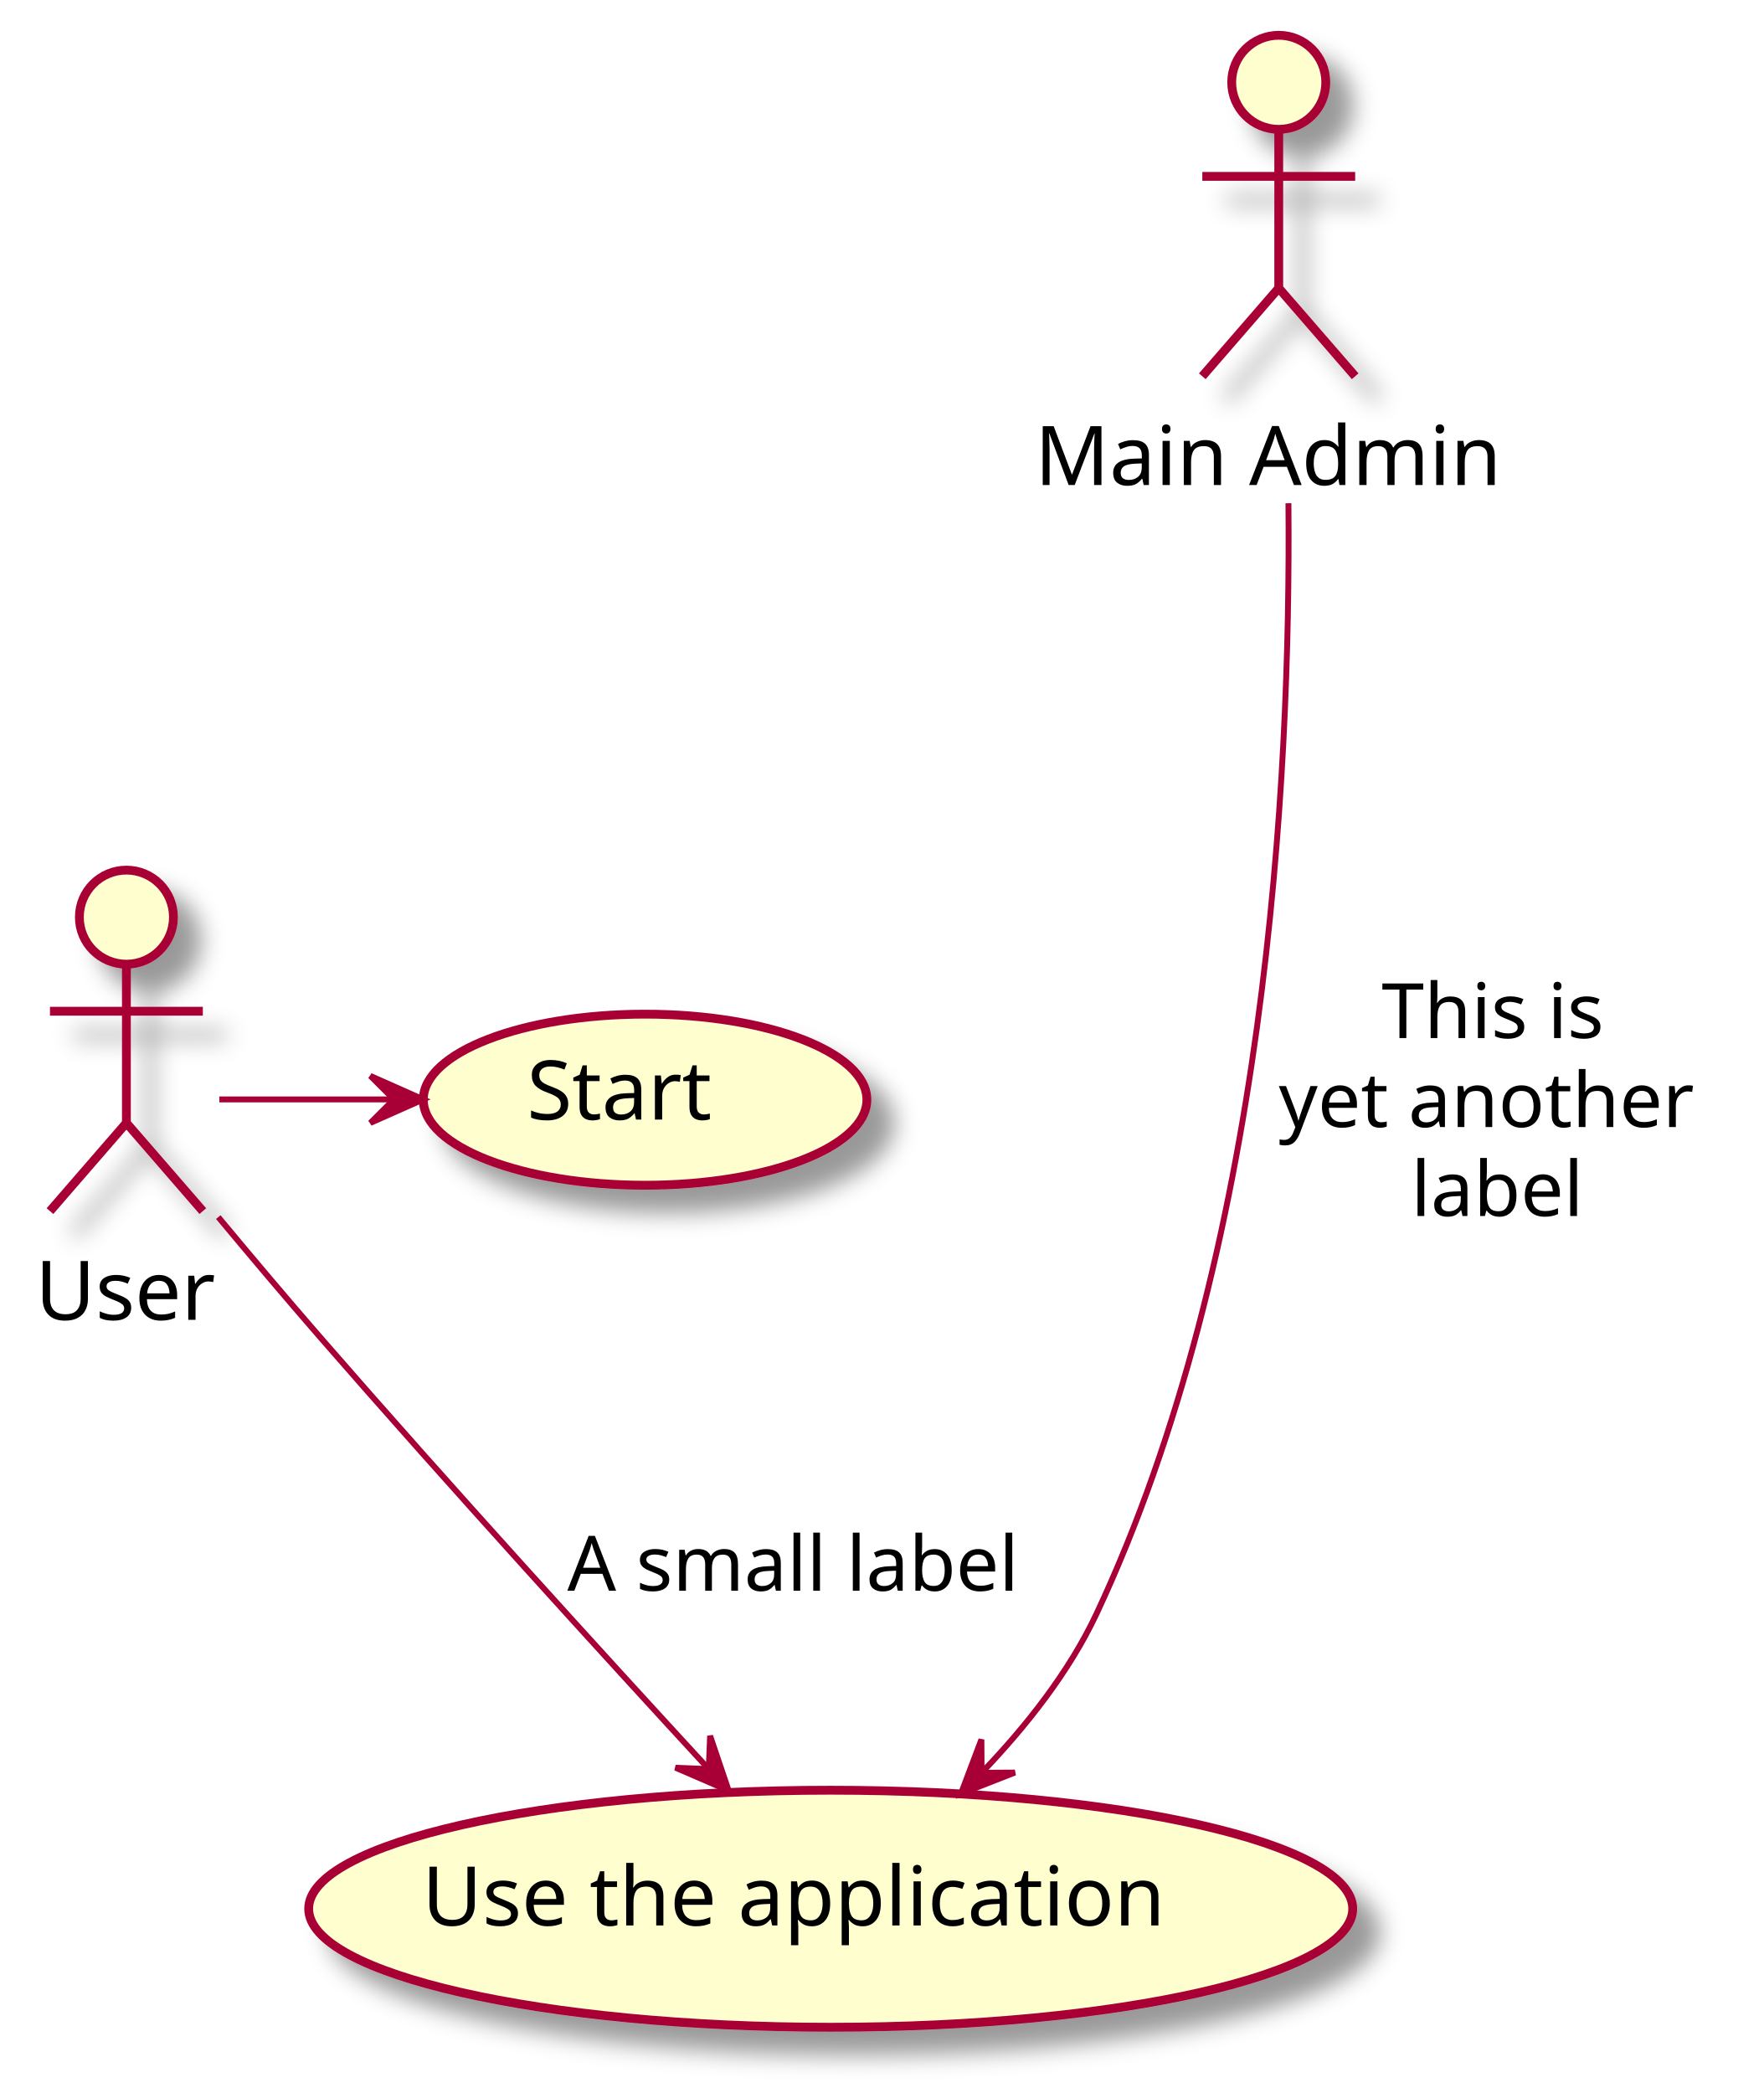
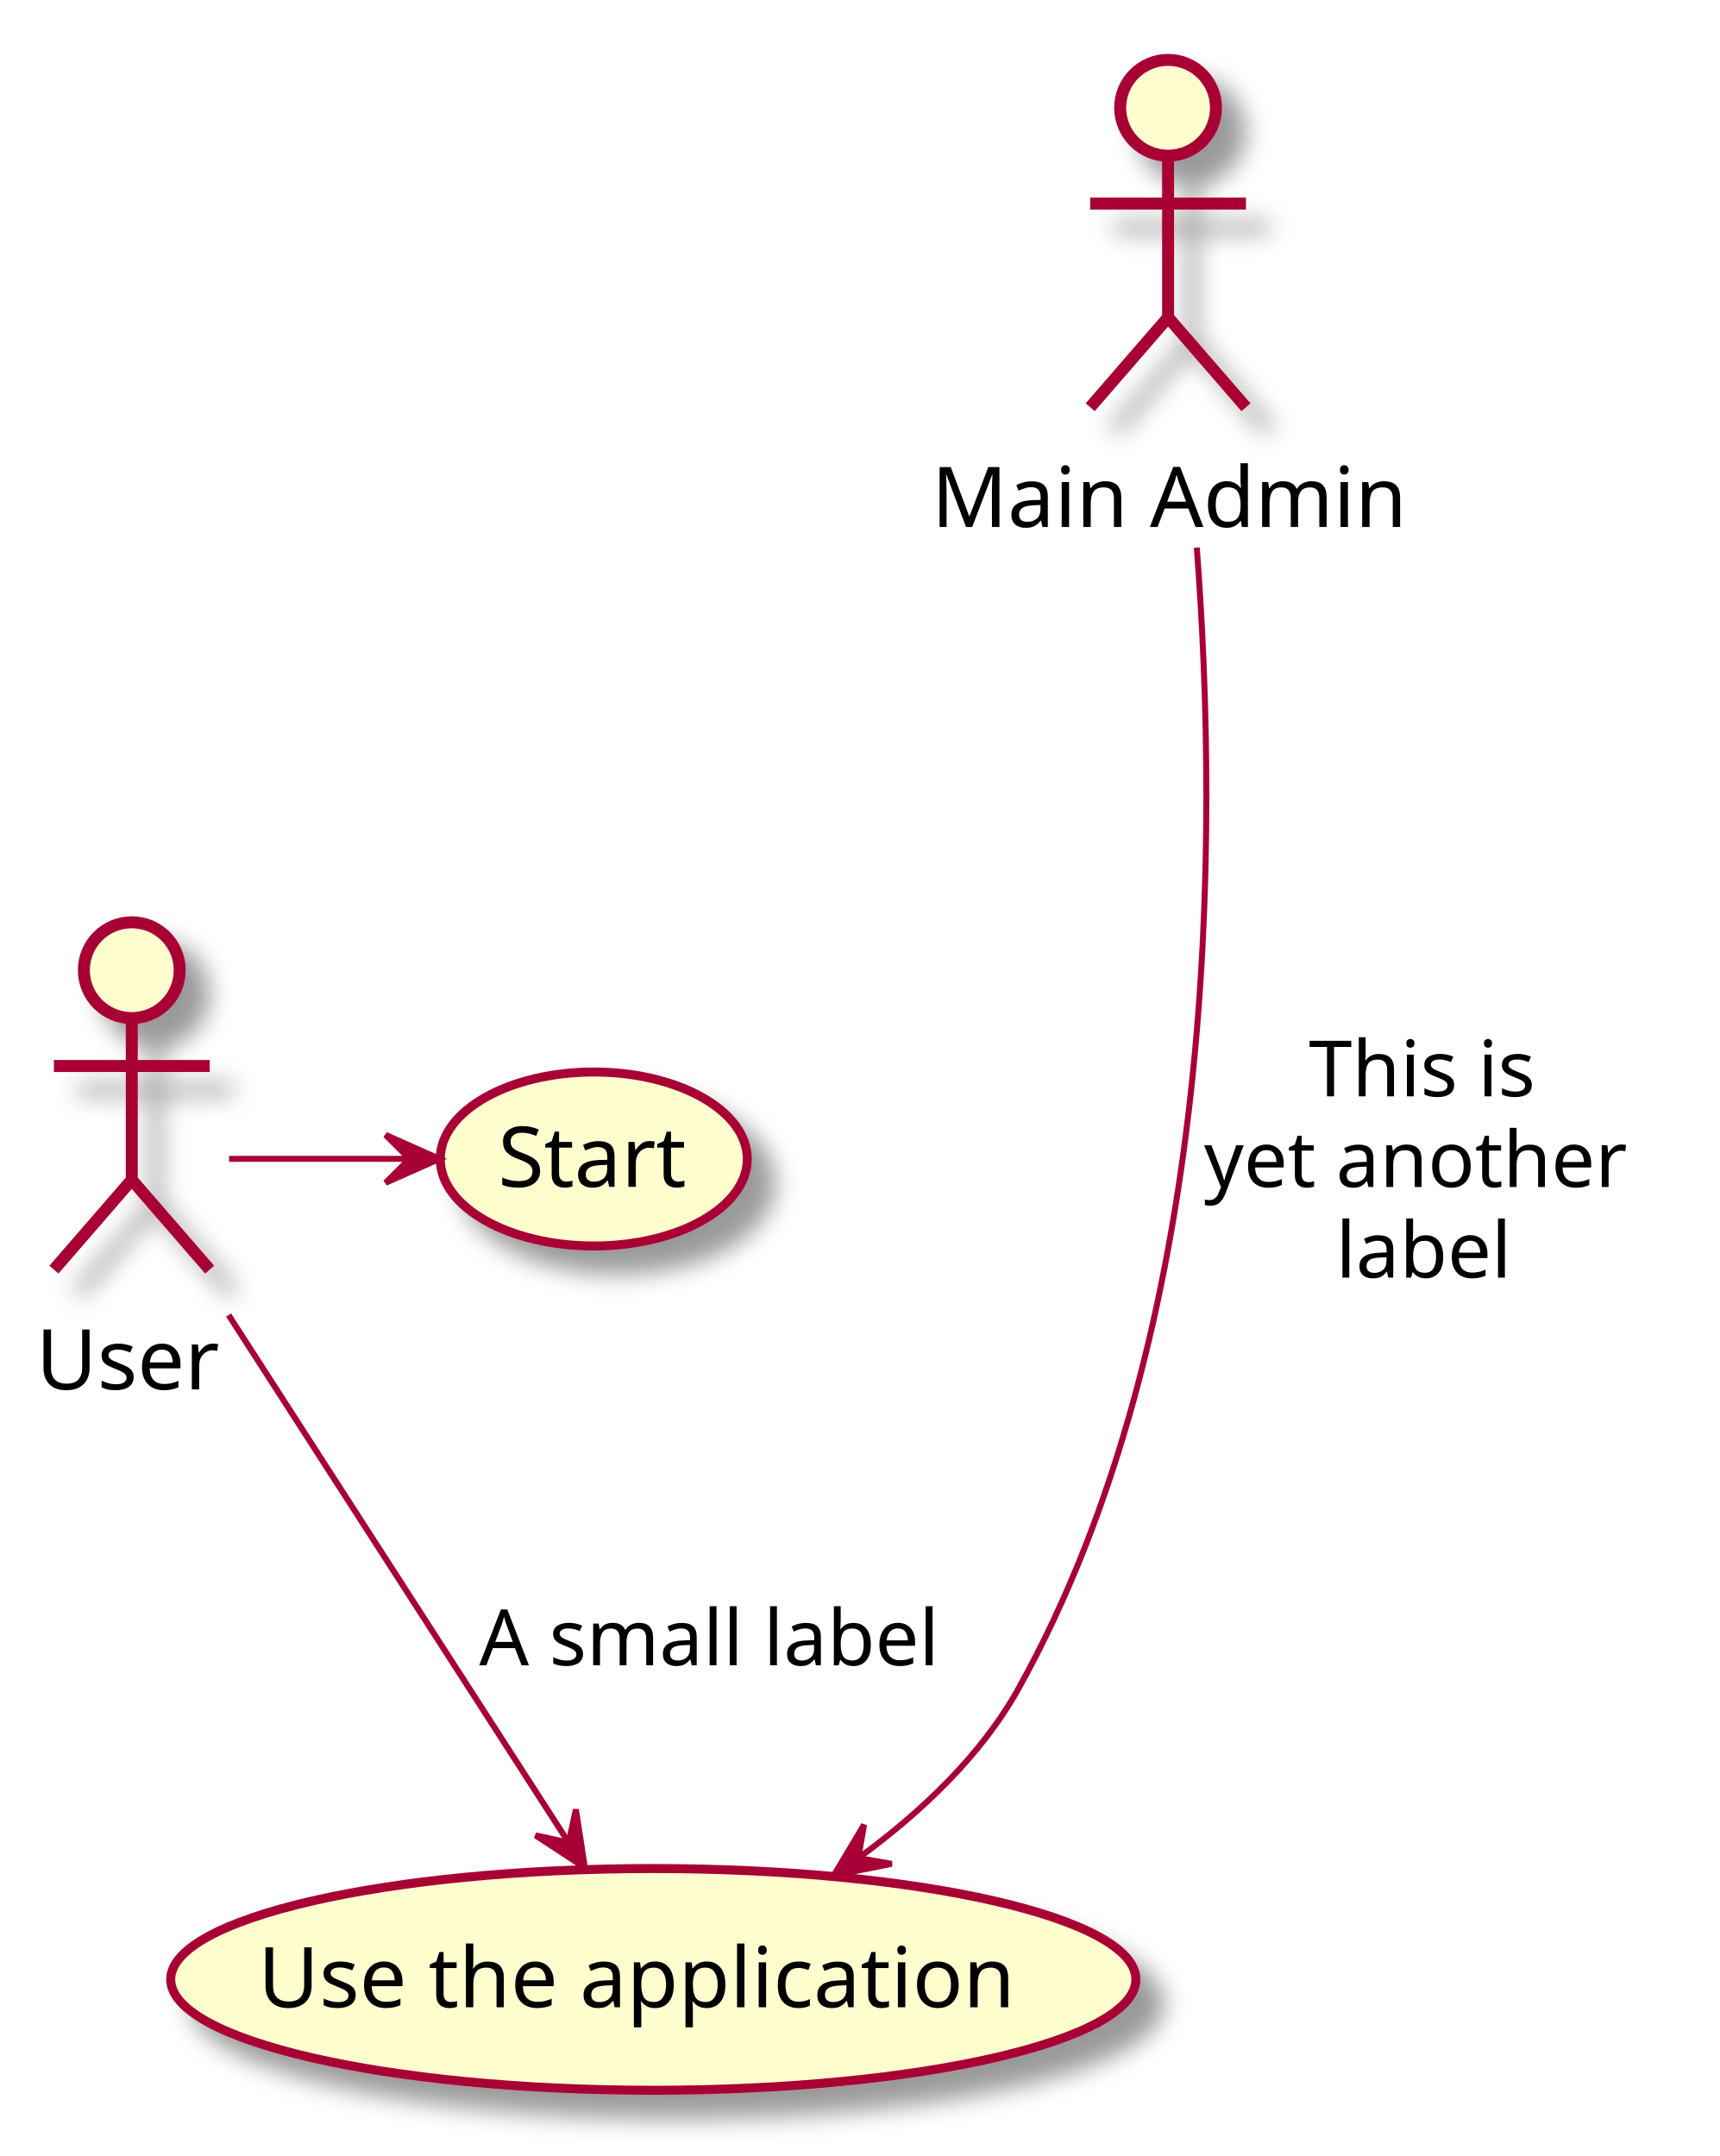
- <svg xmlns="http://www.w3.org/2000/svg" contentScriptType="application/ecmascript" contentStyleType="text/css" height="356px" preserveAspectRatio="none" style="width:300px;height:356px;background:#FFFFFF;" version="1.1" viewBox="0 0 300 356" width="300px" zoomAndPan="magnify">
+ <svg xmlns="http://www.w3.org/2000/svg" contentScriptType="application/ecmascript" contentStyleType="text/css" height="360px" preserveAspectRatio="none" style="width:287px;height:360px;" version="1.1" viewBox="0 0 287 360" width="287px" zoomAndPan="magnify">
  <defs>
-     <filter height="300%" id="fzh3ovipbi636" width="300%" x="-1" y="-1">
+     <filter height="300%" id="f157fasm01p8pz" width="300%" x="-1" y="-1">
      <feGaussianBlur result="blurOut" stdDeviation="2.0" />
      <feColorMatrix in="blurOut" result="blurOut2" type="matrix" values="0 0 0 0 0 0 0 0 0 0 0 0 0 0 0 0 0 0 .4 0" />
      <feOffset dx="4.0" dy="4.0" in="blurOut2" result="blurOut3" />
      <feBlend in="SourceGraphic" in2="blurOut3" mode="normal" />
    </filter>
  </defs>
  <g>
-     <ellipse cx="21.5" cy="156" fill="#FEFECE" filter="url(#fzh3ovipbi636)" rx="8" ry="8" style="stroke:#A80036;stroke-width:1.5;" />
-     <path d="M21.5,164 L21.5,191 M8.5,172 L34.5,172 M21.5,191 L8.5,206 M21.5,191 L34.5,206 " fill="none" filter="url(#fzh3ovipbi636)" style="stroke:#A80036;stroke-width:1.5;" />
-     <text fill="#000000" font-family="sans-serif" font-size="14" lengthAdjust="spacing" textLength="31" x="6" y="224.495">User</text>
-     <ellipse cx="109.723" cy="187.048" fill="#FEFECE" filter="url(#fzh3ovipbi636)" rx="37.723" ry="14.549" style="stroke:#A80036;stroke-width:1.5;" />
-     <text fill="#000000" font-family="sans-serif" font-size="14" lengthAdjust="spacing" textLength="37" x="89.612" y="190.431">Start</text>
-     <ellipse cx="141.292" cy="324.658" fill="#FEFECE" filter="url(#fzh3ovipbi636)" rx="88.791" ry="20.158" style="stroke:#A80036;stroke-width:1.5;" />
-     <text fill="#000000" font-family="sans-serif" font-size="14" lengthAdjust="spacing" textLength="139" x="71.791" y="327.505">Use the application</text>
-     <ellipse cx="217.5" cy="14" fill="#FEFECE" filter="url(#fzh3ovipbi636)" rx="8" ry="8" style="stroke:#A80036;stroke-width:1.5;" />
-     <path d="M217.5,22 L217.5,49 M204.5,30 L230.5,30 M217.5,49 L204.5,64 M217.5,49 L230.5,64 " fill="none" filter="url(#fzh3ovipbi636)" style="stroke:#A80036;stroke-width:1.5;" />
-     <text fill="#000000" font-family="sans-serif" font-size="14" lengthAdjust="spacing" textLength="83" x="176" y="82.495">Main Admin</text>
-     <path d="M37.312,187 C47.158,187 57.003,187 66.848,187 " fill="none" id="User-to-Start" style="stroke:#A80036;stroke-width:1.0;" />
-     <polygon fill="#A80036" points="71.996,187,62.996,183,66.996,187,62.996,191,71.996,187" style="stroke:#A80036;stroke-width:1.0;" />
-     <path d="M37.125,207.017 C42.568,213.557 48.751,220.894 54.5,227.5 C76.648,252.951 102.711,281.536 120.496,300.844 " fill="none" id="User-to-Use the application" style="stroke:#A80036;stroke-width:1.0;" />
-     <polygon fill="#A80036" points="123.939,304.578,120.78,295.249,120.55,300.902,114.898,300.671,123.939,304.578" style="stroke:#A80036;stroke-width:1.0;" />
-     <text fill="#000000" font-family="sans-serif" font-size="13" lengthAdjust="spacing" textLength="81" x="96.5" y="270.567">A small label</text>
-     <path d="M219.149,85.595 C219.575,132.817 215.333,213.073 186.5,274.5 C181.861,284.384 174.512,293.649 167.087,301.406 " fill="none" id="Main Admin-to-Use the application" style="stroke:#A80036;stroke-width:1.0;" />
-     <polygon fill="#A80036" points="163.447,305.089,172.618,301.498,166.961,301.532,166.927,295.875,163.447,305.089" style="stroke:#A80036;stroke-width:1.0;" />
-     <text fill="#000000" font-family="sans-serif" font-size="13" lengthAdjust="spacing" textLength="40" x="235" y="176.567">This is</text>
-     <text fill="#000000" font-family="sans-serif" font-size="13" lengthAdjust="spacing" textLength="75" x="217.5" y="191.7">yet another</text>
-     <text fill="#000000" font-family="sans-serif" font-size="13" lengthAdjust="spacing" textLength="30" x="240" y="206.833">label</text>
+     <ellipse cx="22" cy="162" fill="#FEFECE" filter="url(#f157fasm01p8pz)" rx="8" ry="8" style="stroke: #A80036; stroke-width: 2.0;" />
+     <path d="M22,170 L22,197 M9,178 L35,178 M22,197 L9,212 M22,197 L35,212 " fill="none" filter="url(#f157fasm01p8pz)" style="stroke: #A80036; stroke-width: 2.0;" />
+     <text fill="#000000" font-family="sans-serif" font-size="14" lengthAdjust="spacingAndGlyphs" textLength="32" x="6" y="231.995">User</text>
+     <ellipse cx="99.127" cy="193.524" fill="#FEFECE" filter="url(#f157fasm01p8pz)" rx="25.627" ry="14.524" style="stroke: #A80036; stroke-width: 1.5;" />
+     <text fill="#000000" font-family="sans-serif" font-size="14" lengthAdjust="spacingAndGlyphs" textLength="32" x="83.127" y="198.172">Start</text>
+     <ellipse cx="109.062" cy="330.512" fill="#FEFECE" filter="url(#f157fasm01p8pz)" rx="80.562" ry="18.512" style="stroke: #A80036; stroke-width: 1.5;" />
+     <text fill="#000000" font-family="sans-serif" font-size="14" lengthAdjust="spacingAndGlyphs" textLength="132" x="43.062" y="335.161">Use the application</text>
+     <ellipse cx="195" cy="18" fill="#FEFECE" filter="url(#f157fasm01p8pz)" rx="8" ry="8" style="stroke: #A80036; stroke-width: 2.0;" />
+     <path d="M195,26 L195,53 M182,34 L208,34 M195,53 L182,68 M195,53 L208,68 " fill="none" filter="url(#f157fasm01p8pz)" style="stroke: #A80036; stroke-width: 2.0;" />
+     <text fill="#000000" font-family="sans-serif" font-size="14" lengthAdjust="spacingAndGlyphs" textLength="79" x="155.5" y="87.995">Main Admin</text>
+     <path d="M38.24,193.5 C48.21,193.5 58.18,193.5 68.15,193.5 " fill="none" id="User-Start" style="stroke: #A80036; stroke-width: 1.0;" />
+     <polygon fill="#A80036" points="73.37,193.5,64.37,189.5,68.37,193.5,64.37,197.5,73.37,193.5" style="stroke: #A80036; stroke-width: 1.0;" />
+     <path d="M38.16,219.58 C54.44,244.84 79.32,283.45 94.85,307.54 " fill="none" id="User-Use the application" style="stroke: #A80036; stroke-width: 1.0;" />
+     <polygon fill="#A80036" points="97.64,311.87,96.138,302.136,94.936,307.664,89.409,306.462,97.64,311.87" style="stroke: #A80036; stroke-width: 1.0;" />
+     <text fill="#000000" font-family="sans-serif" font-size="13" lengthAdjust="spacingAndGlyphs" textLength="81" x="80" y="278.067">A small label</text>
+     <path d="M199.79,91.43 C203.5,140.06 203.35,222.15 170,282 C163.77,293.18 153.71,302.63 143.55,310.07 " fill="none" id="Main Admin-Use the application" style="stroke: #A80036; stroke-width: 1.0;" />
+     <polygon fill="#A80036" points="139.2,313.14,148.859,311.215,143.284,310.255,144.244,304.681,139.2,313.14" style="stroke: #A80036; stroke-width: 1.0;" />
+     <text fill="#000000" font-family="sans-serif" font-size="13" lengthAdjust="spacingAndGlyphs" textLength="39" x="218.5" y="183.067">This is</text>
+     <text fill="#000000" font-family="sans-serif" font-size="13" lengthAdjust="spacingAndGlyphs" textLength="74" x="201" y="198.2">yet another</text>
+     <text fill="#000000" font-family="sans-serif" font-size="13" lengthAdjust="spacingAndGlyphs" textLength="30" x="223" y="213.333">label</text>
  </g>
</svg>
